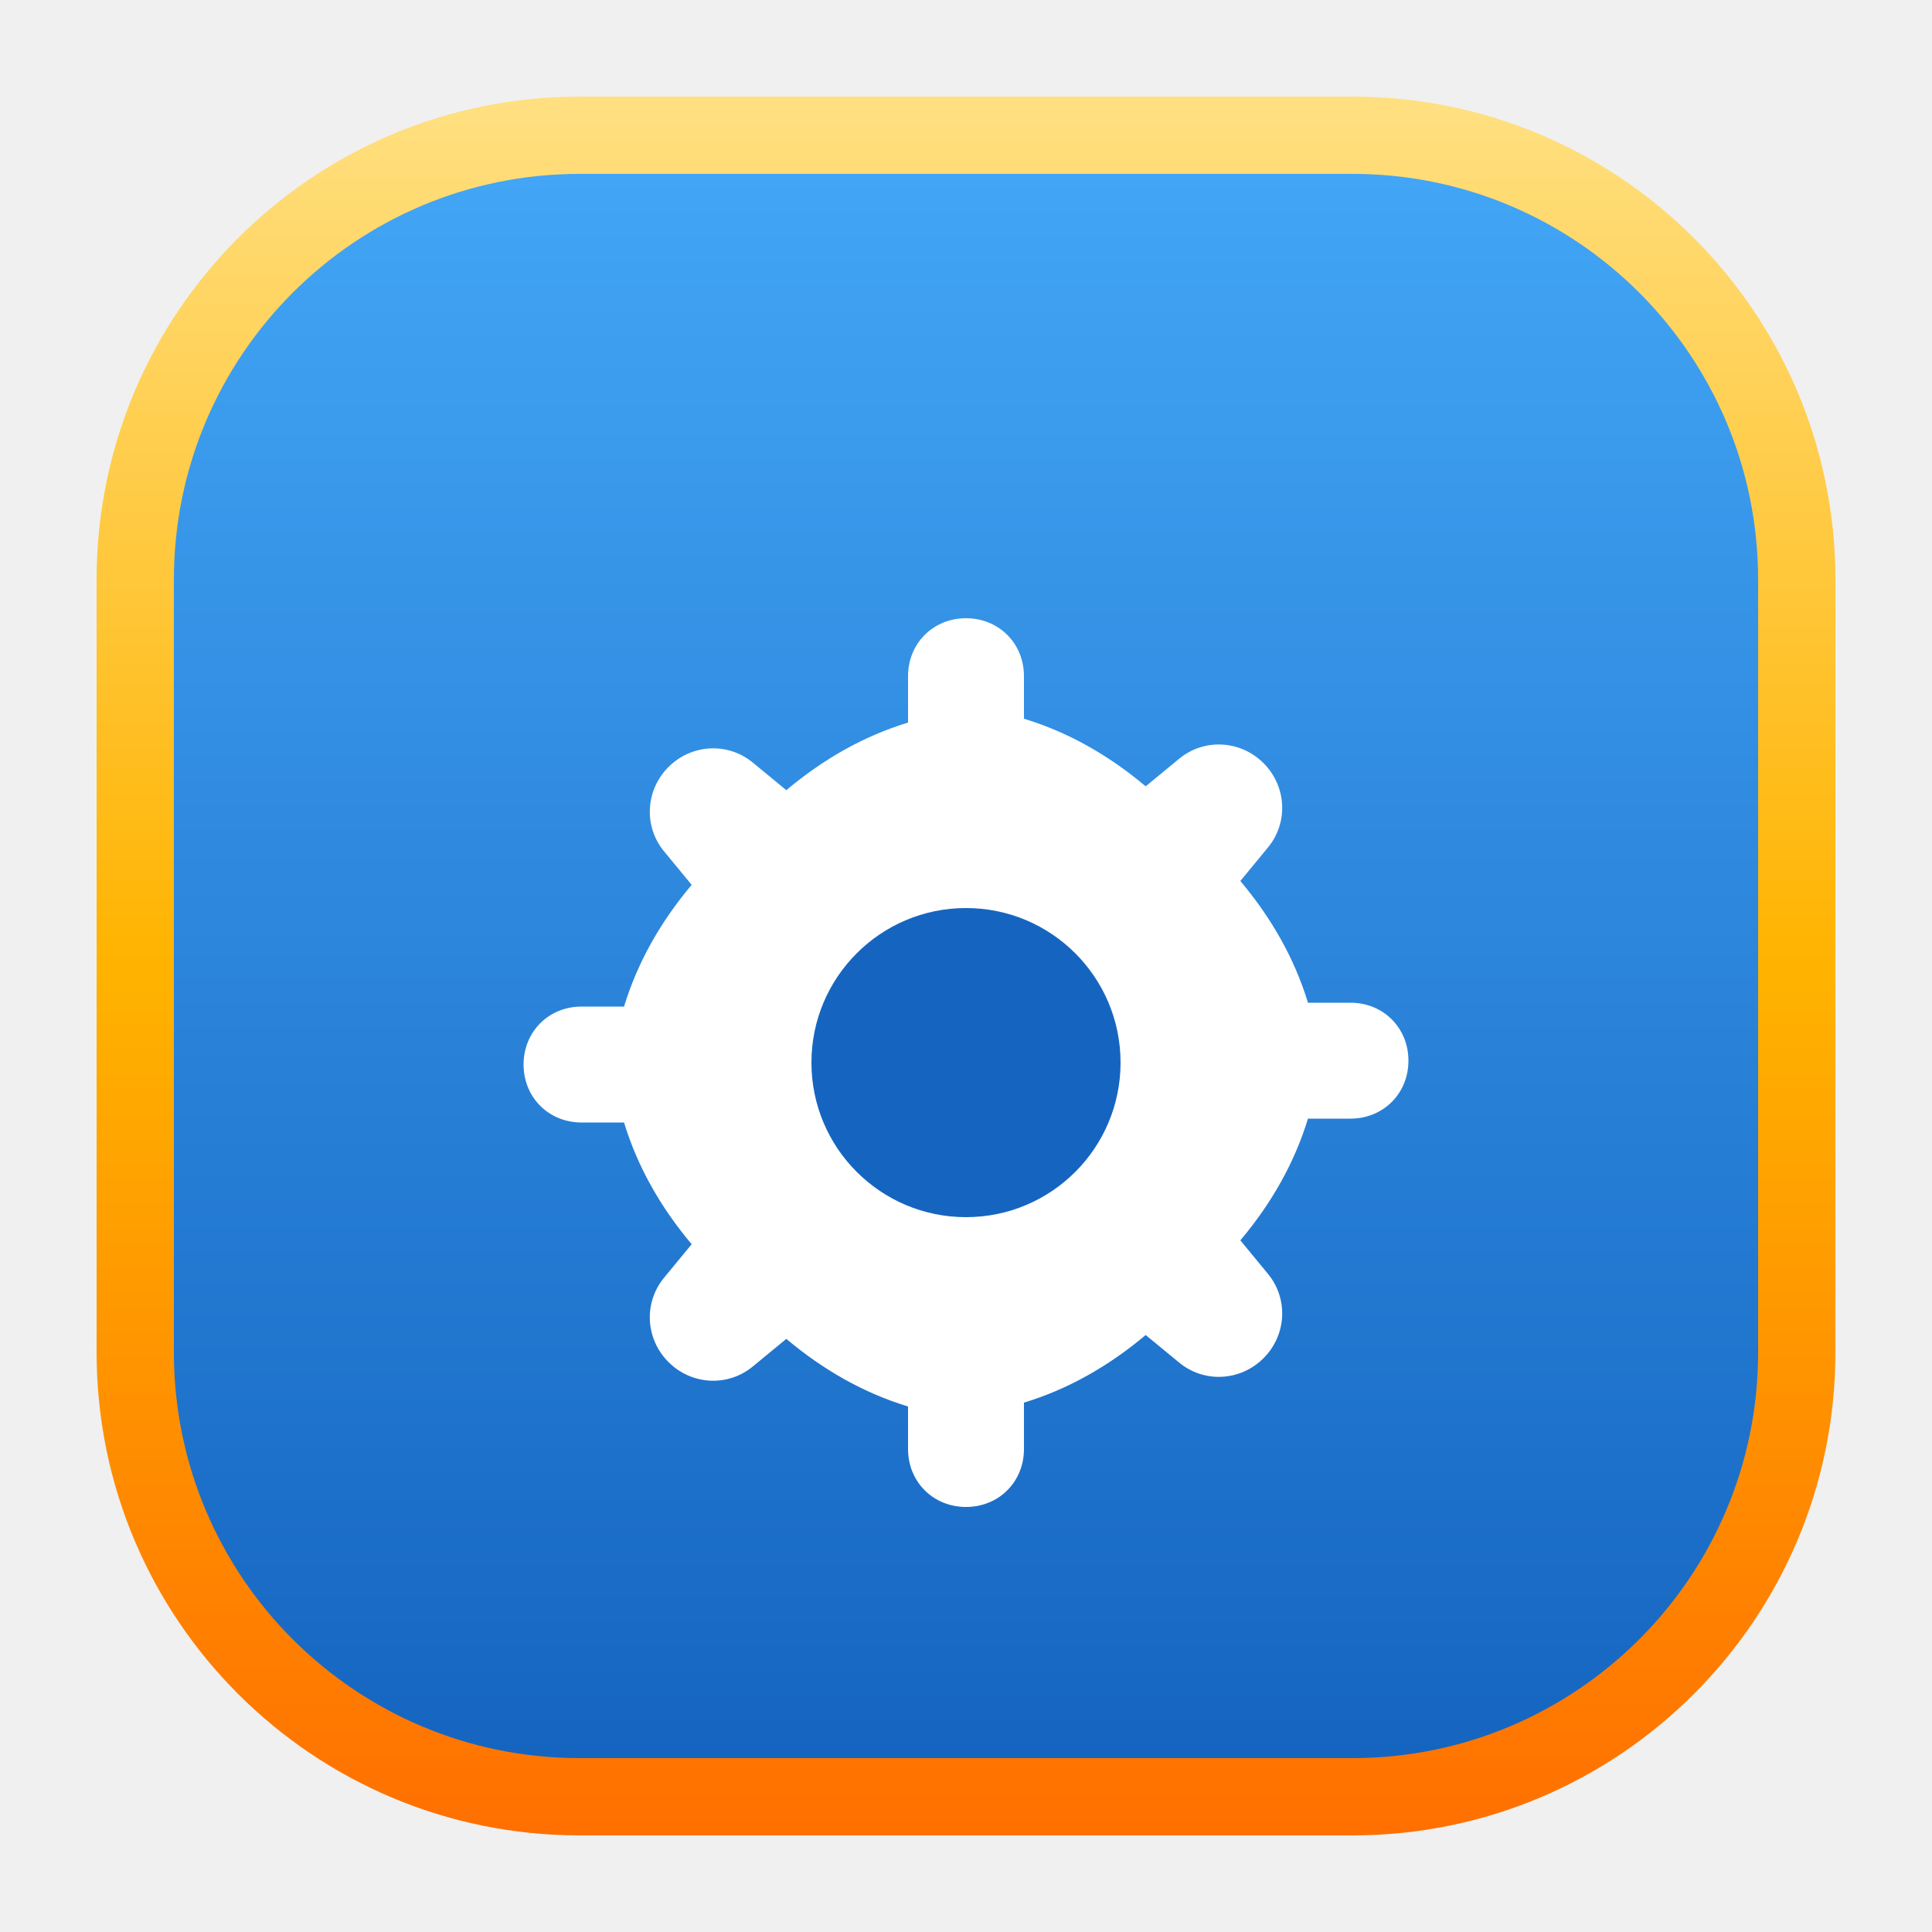
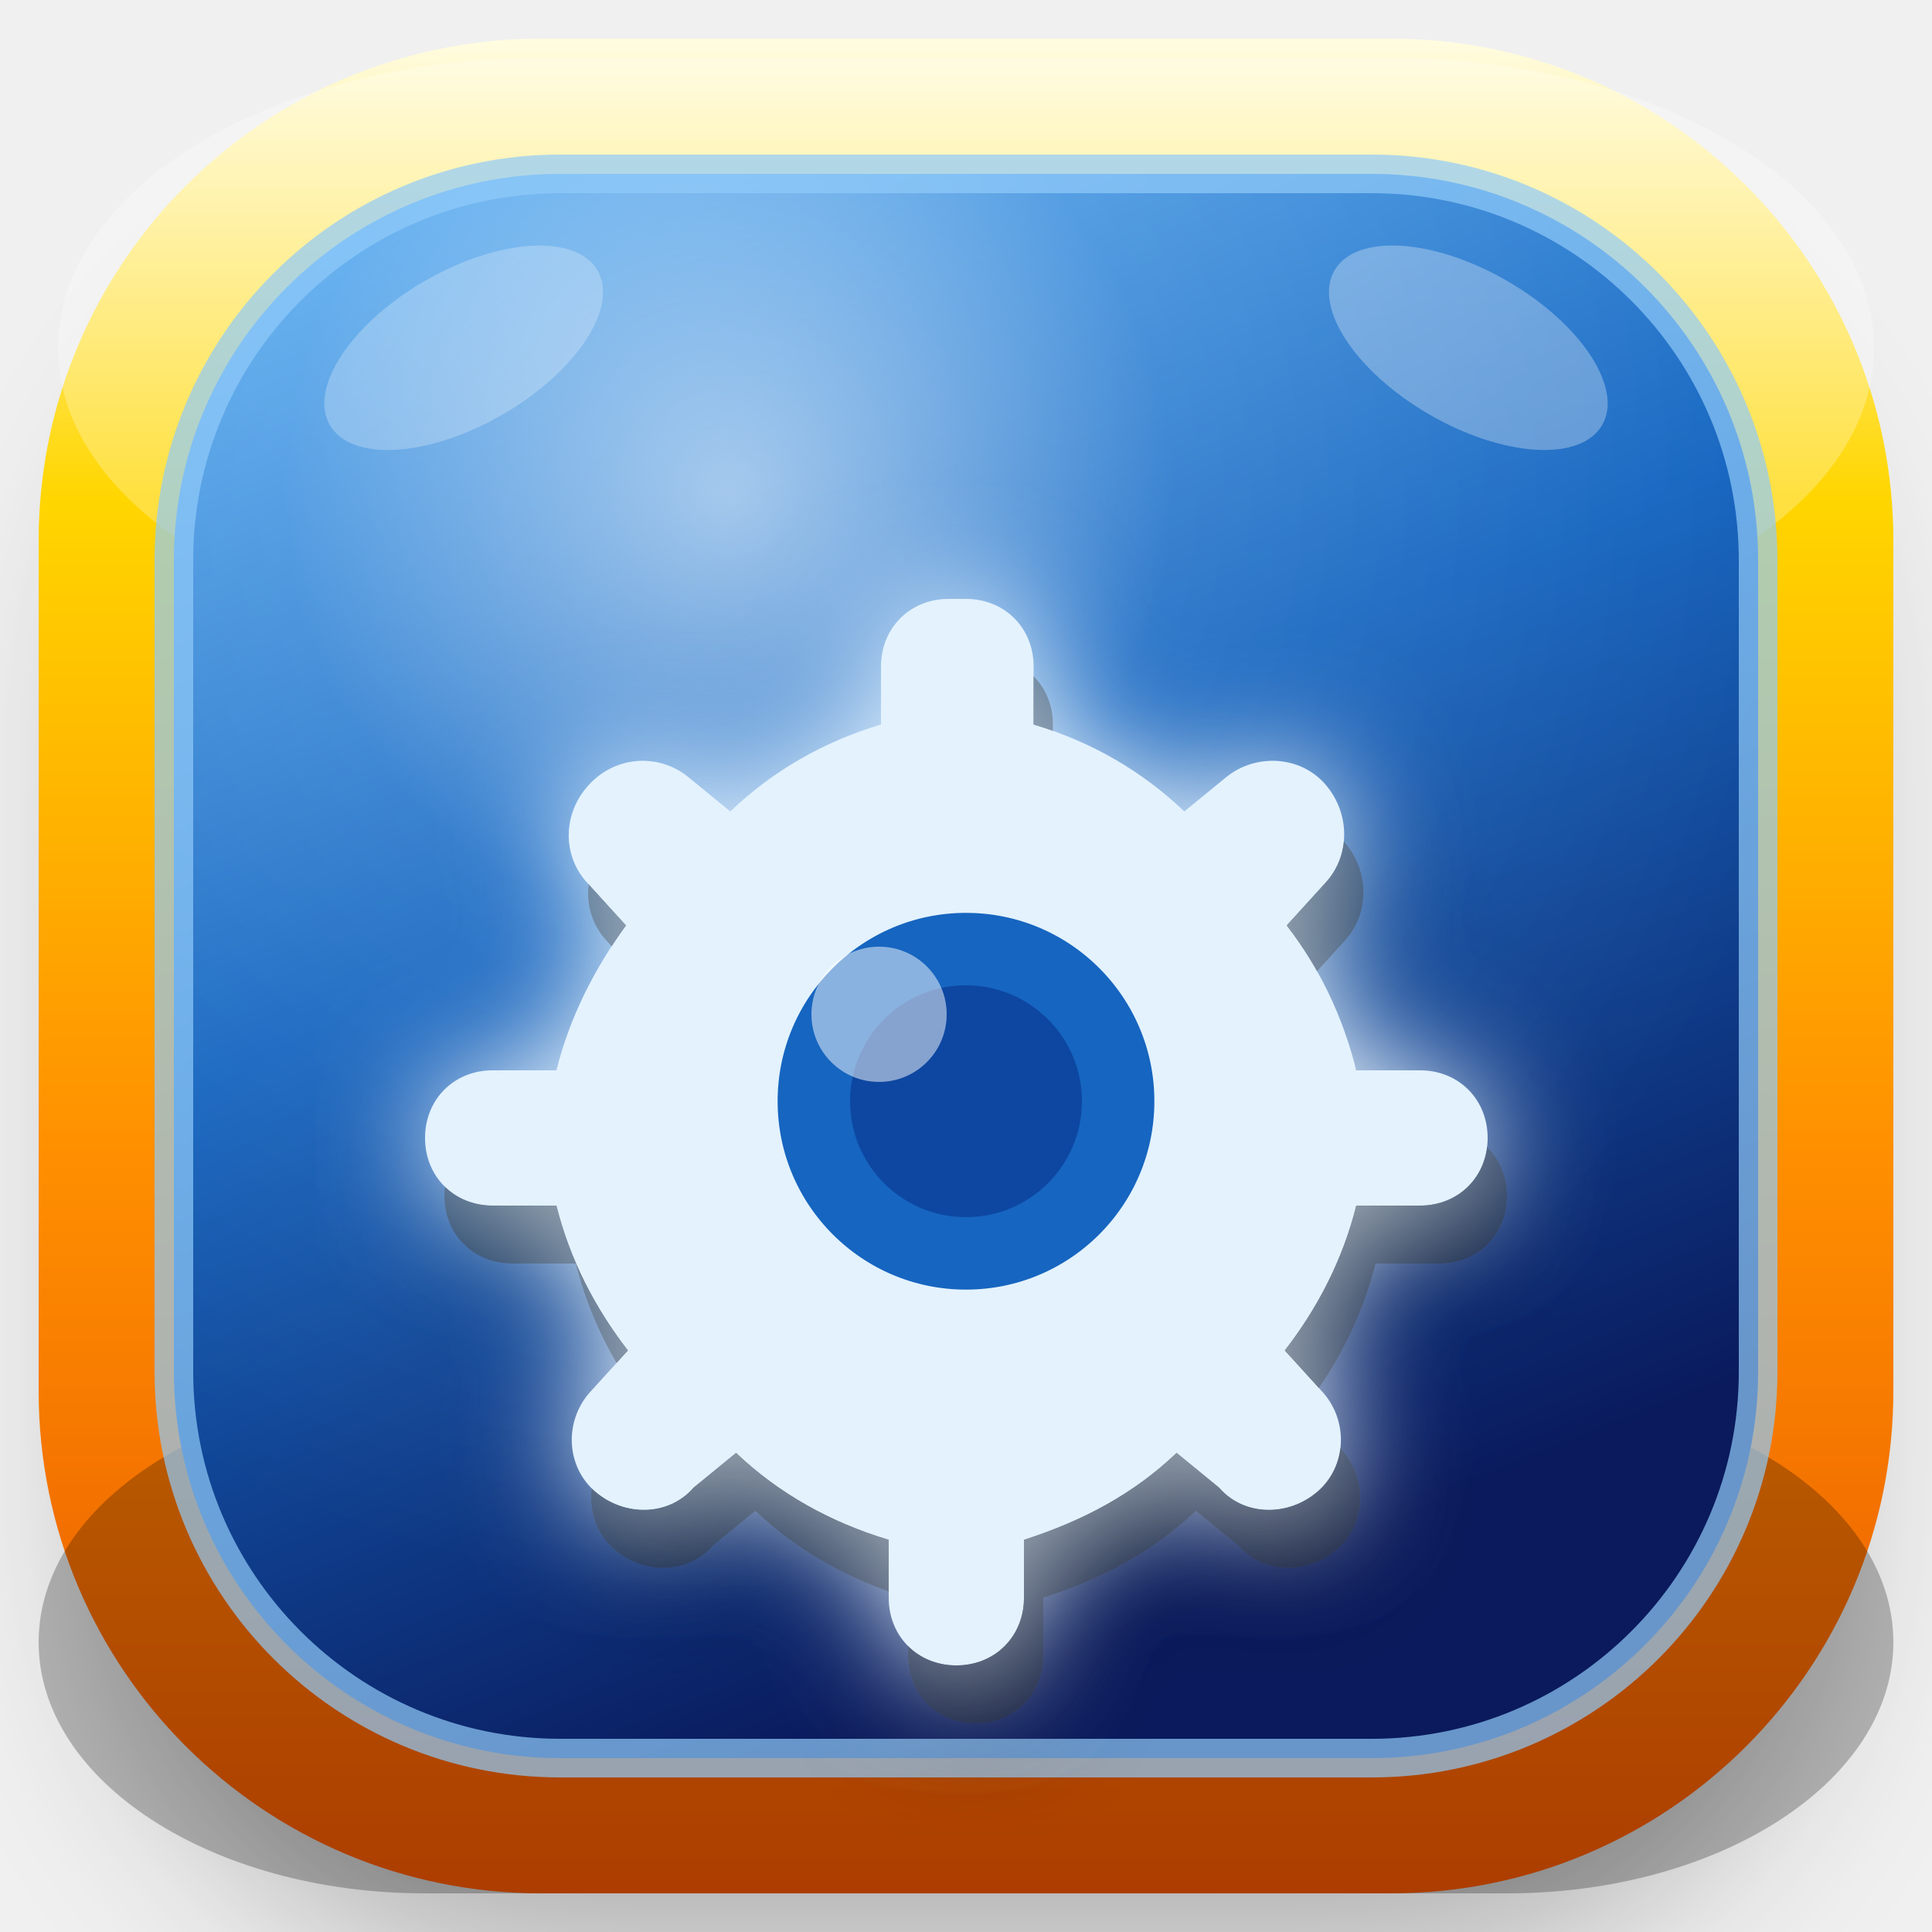
<svg xmlns="http://www.w3.org/2000/svg" viewBox="0 0 100 100">
  <defs>
-     <linearGradient id="gold" x1="0" y1="0" x2="0" y2="1">
-       <stop offset="0" stop-color="#FFE082" />
-       <stop offset=".5" stop-color="#FFB300" />
-       <stop offset="1" stop-color="#FF6F00" />
+     <linearGradient id="sg-frame" x1="0" y1="0" x2="0" y2="1">
+       <stop offset="0" stop-color="#FFFDE7" />
+       <stop offset="0.25" stop-color="#FFD600" />
+       <stop offset="0.6" stop-color="#FF8F00" />
+       <stop offset="1" stop-color="#E65100" />
    </linearGradient>
-     <linearGradient id="blue" x1="0" y1="0" x2="0" y2="1">
-       <stop stop-color="#42A5F5" />
-       <stop offset="1" stop-color="#1565C0" />
+     <linearGradient id="sg-bg" x1="0" y1="0" x2="0.4" y2="1">
+       <stop offset="0" stop-color="#64B5F6" />
+       <stop offset="0.5" stop-color="#1565C0" />
+       <stop offset="1" stop-color="#0A1A5C" />
    </linearGradient>
+     <radialGradient id="sg-lens" cx="0.35" cy="0.2" r="0.7">
+       <stop offset="0" stop-color="#fff" stop-opacity="0.55" />
+       <stop offset="0.4" stop-color="#fff" stop-opacity="0.1" />
+       <stop offset="1" stop-color="#fff" stop-opacity="0" />
+     </radialGradient>
+     <filter id="sg-drop">
+       <feDropShadow dx="0" dy="5" stdDeviation="5" flood-color="#000" flood-opacity="0.6" />
+     </filter>
+     <filter id="sg-glow">
+       <feGaussianBlur stdDeviation="3" result="b" />
+       <feMerge>
+         <feMergeNode in="b" />
+         <feMergeNode in="SourceGraphic" />
+       </feMerge>
+     </filter>
  </defs>
-   <rect x="5" y="5" width="90" height="90" rx="25" fill="url(#gold)" />
-   <rect x="9" y="9" width="82" height="82" rx="21" fill="url(#blue)" />
-   <path d="M50 32c1.7 0 3 1.3 3 3v2.2c2.3.7 4.4 1.9 6.3 3.5l1.7-1.4c1.3-1.1 3.2-1 4.4.2s1.3 3.1.2 4.4l-1.4 1.7c1.6 1.9 2.8 4 3.5 6.3h2.2c1.7 0 3 1.3 3 3s-1.3 3-3 3h-2.2c-.7 2.3-1.9 4.4-3.5 6.3l1.4 1.7c1.1 1.3 1 3.2-.2 4.4s-3.1 1.3-4.4.2l-1.7-1.4c-1.9 1.6-4 2.8-6.3 3.5V75c0 1.7-1.3 3-3 3s-3-1.3-3-3v-2.2c-2.3-.7-4.4-1.9-6.3-3.5L39 70.7c-1.3 1.1-3.2 1-4.4-.2s-1.3-3.1-.2-4.4l1.4-1.7c-1.6-1.9-2.8-4-3.5-6.3h-2.2c-1.7 0-3-1.3-3-3s1.3-3 3-3h2.2c.7-2.3 1.9-4.4 3.5-6.3l-1.4-1.7c-1.1-1.3-1-3.2.2-4.4s3.1-1.3 4.4-.2l1.7 1.4c1.9-1.6 4-2.8 6.3-3.5V35c0-1.7 1.3-3 3-3Z" fill="#fff" />
-   <circle cx="50" cy="55" r="8" fill="#1565C0" />
+   <rect x="6" y="9" width="88" height="88" rx="23" fill="#000" opacity="0.45" filter="url(#sg-drop)" />
+   <rect x="2" y="2" width="96" height="96" rx="26" fill="url(#sg-frame)" />
+   <rect x="3" y="3" width="94" height="30" rx="25" fill="#fff" opacity="0.25" />
+   <rect x="2" y="72" width="96" height="26" rx="20" fill="#000" opacity="0.25" />
+   <rect x="9" y="9" width="82" height="82" rx="20" fill="url(#sg-bg)" />
+   <rect x="9" y="9" width="82" height="82" rx="20" fill="url(#sg-lens)" />
+   <rect x="9" y="9" width="82" height="82" rx="20" fill="none" stroke="#90CAF9" stroke-width="2" opacity="0.7" />
+   <g filter="url(#sg-glow)">
+     <path d="M50 31c2 0 3.5 1.5 3.5 3.5v3c3 .9 5.6 2.4 7.8 4.5l2.2-1.8c1.5-1.2 3.8-1.1 5.1.4s1.3 3.7 0 5.1l-2 2.2c1.7 2.2 2.9 4.7 3.6 7.5h3.3c2 0 3.5 1.5 3.5 3.5s-1.5 3.5-3.5 3.5h-3.3c-.7 2.8-2 5.3-3.7 7.5l2 2.2c1.3 1.5 1.2 3.8-.3 5.1s-3.8 1.3-5.1-.2l-2.2-1.8c-2.2 2.1-4.8 3.5-7.9 4.5v3c0 2-1.5 3.5-3.5 3.5s-3.5-1.5-3.5-3.5v-3c-3-.9-5.7-2.4-7.9-4.5l-2.2 1.8c-1.3 1.5-3.6 1.5-5.1.2s-1.6-3.6-.3-5.1l2-2.2c-1.7-2.2-3-4.7-3.7-7.5h-3.3c-2 0-3.5-1.5-3.5-3.5s1.5-3.5 3.5-3.5h3.3c.7-2.8 2-5.3 3.6-7.5l-2-2.2c-1.3-1.4-1.3-3.6.1-5.1s3.6-1.6 5.1-.4l2.2 1.8c2.2-2.1 4.8-3.6 7.8-4.5v-3c0-2 1.5-3.5 3.5-3.5Z" fill="#000820" opacity="0.5" transform="translate(1,3)" />
+     <path d="M50 31c2 0 3.5 1.5 3.5 3.5v3c3 .9 5.6 2.4 7.8 4.5l2.2-1.8c1.5-1.2 3.8-1.1 5.1.4s1.3 3.7 0 5.1l-2 2.2c1.7 2.2 2.9 4.7 3.6 7.5h3.3c2 0 3.5 1.5 3.5 3.5s-1.5 3.5-3.5 3.5h-3.3c-.7 2.8-2 5.3-3.7 7.5l2 2.2c1.3 1.5 1.2 3.8-.3 5.1s-3.8 1.3-5.1-.2l-2.2-1.8c-2.2 2.1-4.8 3.5-7.9 4.5v3c0 2-1.5 3.5-3.5 3.5s-3.5-1.5-3.5-3.5v-3c-3-.9-5.7-2.4-7.9-4.5l-2.2 1.8c-1.3 1.5-3.6 1.5-5.1.2s-1.6-3.6-.3-5.1l2-2.2c-1.7-2.2-3-4.7-3.7-7.5h-3.3c-2 0-3.5-1.5-3.5-3.5s1.5-3.5 3.5-3.5h3.3c.7-2.8 2-5.3 3.6-7.5l-2-2.2c-1.3-1.4-1.3-3.6.1-5.1s3.6-1.6 5.1-.4l2.2 1.8c2.2-2.1 4.8-3.6 7.8-4.5v-3c0-2 1.5-3.5 3.5-3.5Z" fill="#E3F2FD" />
+     <circle cx="50" cy="57" r="11" fill="#1565C0" />
+     <circle cx="50" cy="57" r="11" fill="none" stroke="#E3F2FD" stroke-width="2.5" />
+     <circle cx="50" cy="57" r="6" fill="#0D47A1" />
+     <circle cx="45.5" cy="52.5" r="3.5" fill="#fff" opacity="0.5" />
+   </g>
+   <ellipse cx="76" cy="18" rx="8" ry="4" fill="#fff" opacity="0.3" transform="rotate(30 76 18)" />
+   <ellipse cx="24" cy="18" rx="8" ry="4" fill="#fff" opacity="0.25" transform="rotate(-30 24 18)" />
</svg>
